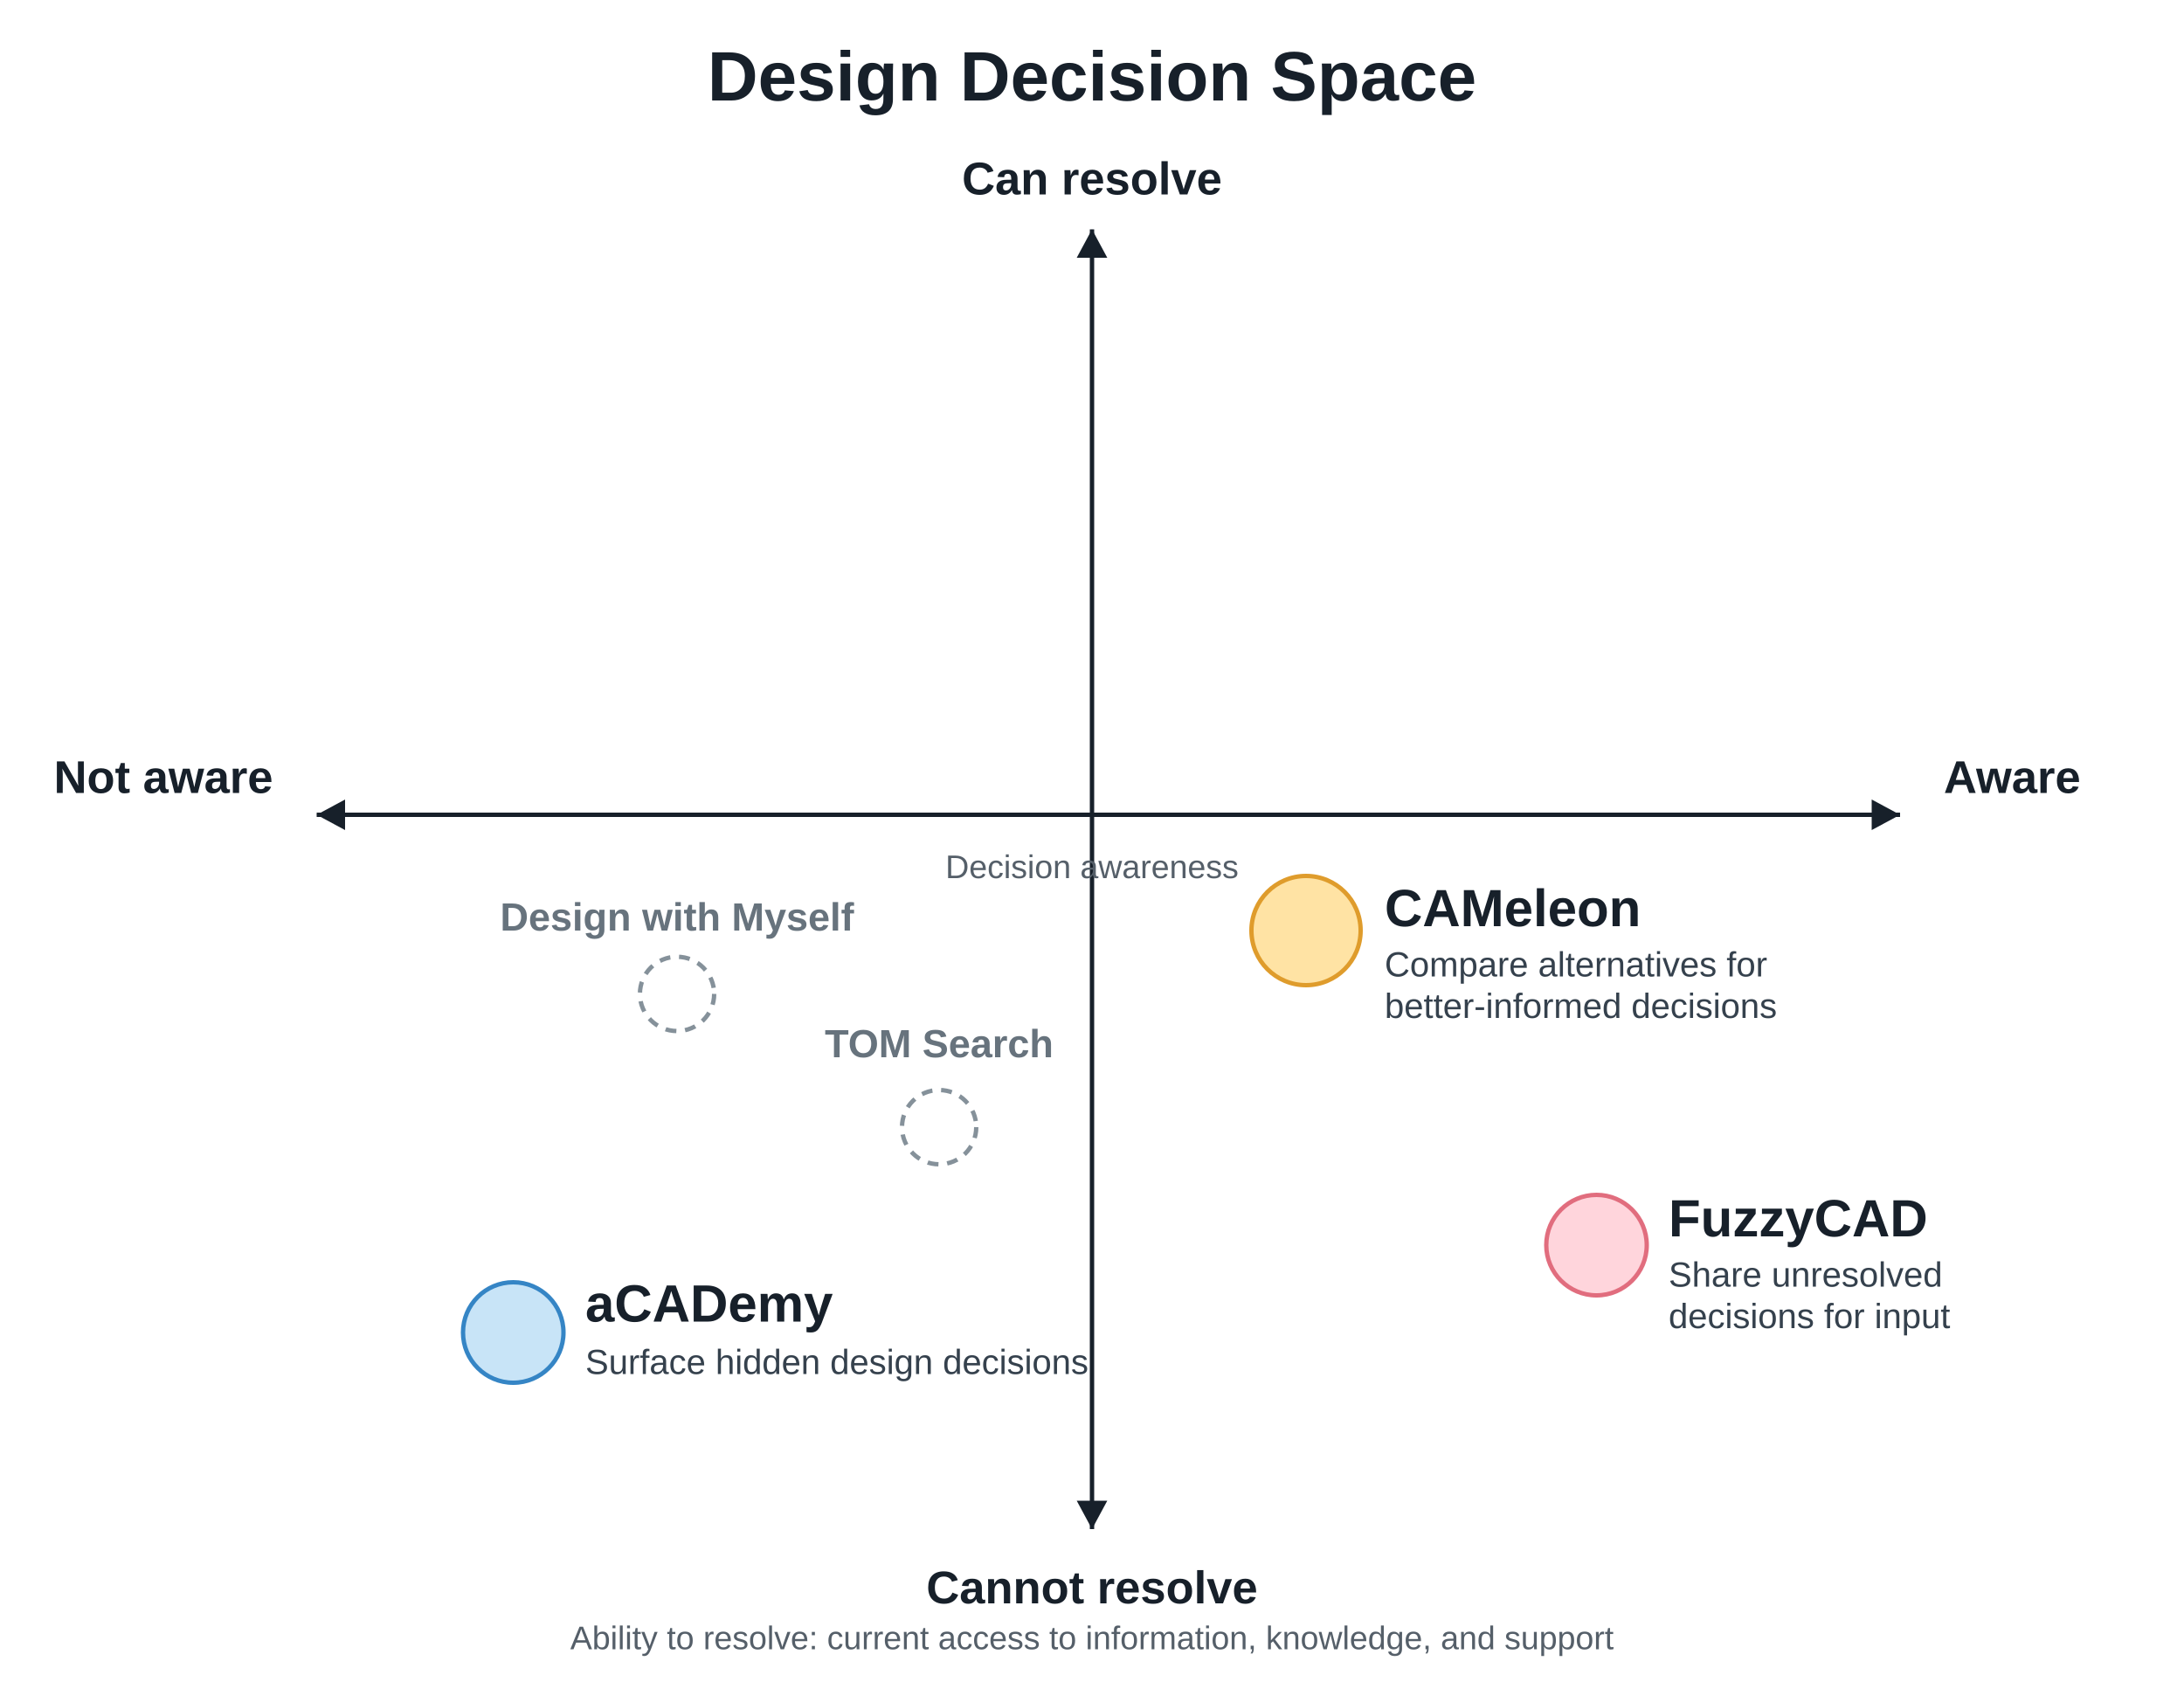
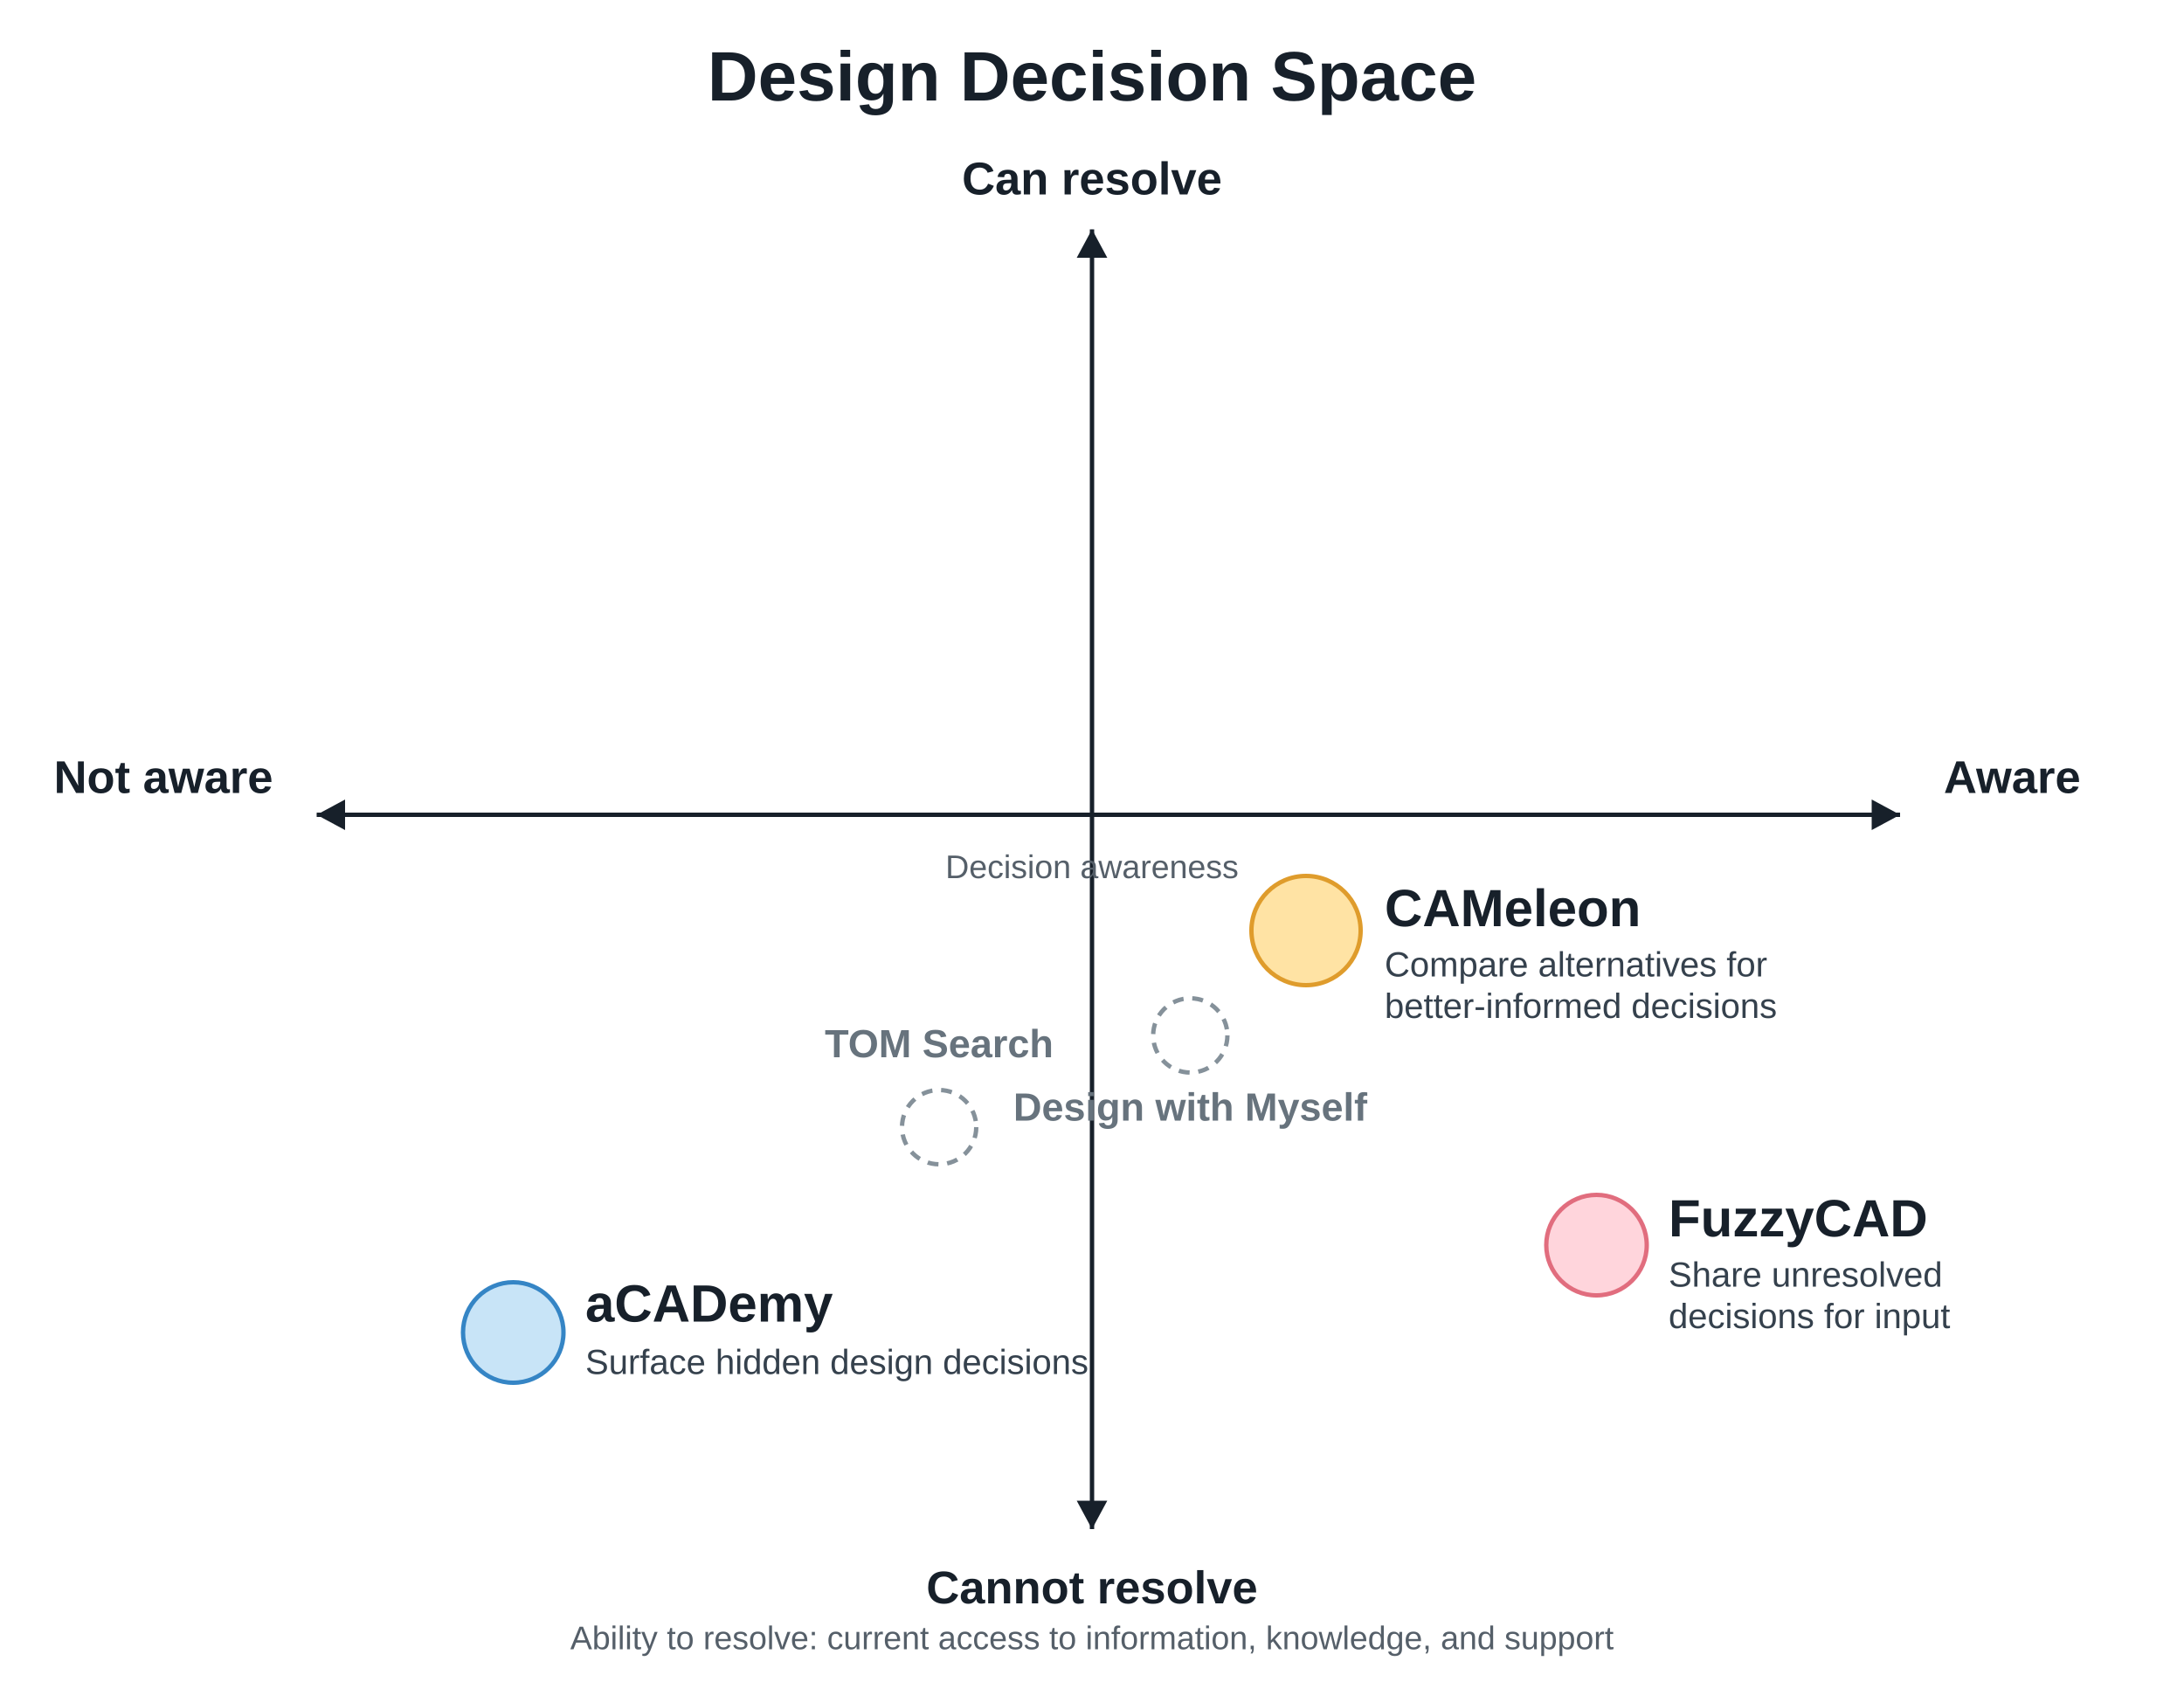
<svg xmlns="http://www.w3.org/2000/svg" viewBox="0 0 1000 770" role="img" aria-labelledby="title description">
  <rect width="1000" height="770" fill="#fff" />
  <g font-family="Arial, Helvetica, sans-serif" fill="#17202a">
    <text x="500" y="46" font-size="32" font-weight="700" text-anchor="middle">Design Decision Space</text>
    <g stroke="#17202a" stroke-width="2" fill="none">
      <path d="M145 373 H870 M500 105 V700" />
      <path d="M145 373 l13 -7 v14 z M870 373 l-13 -7 v14 z M500 105 l-7 13 h14 z M500 700 l-7 -13 h14 z" fill="#17202a" stroke="none" />
    </g>
    <g font-size="21" font-weight="700">
      <text x="500" y="89" text-anchor="middle">Can resolve</text>
      <text x="500" y="734" text-anchor="middle">Cannot resolve</text>
      <text x="125" y="363" text-anchor="end">Not aware</text>
      <text x="890" y="363">Aware</text>
    </g>
    <g font-size="15" fill="#555f69">
      <text x="500" y="755" text-anchor="middle">Ability to resolve: current access to information, knowledge, and support</text>
      <text x="500" y="402" text-anchor="middle">Decision awareness</text>
    </g>
    <circle cx="235" cy="610" r="23" fill="#c8e4f7" stroke="#3585c5" stroke-width="2" />
    <text x="268" y="605" font-size="24" font-weight="700">aCADemy</text>
    <text x="268" y="629" font-size="16" fill="#35414d">Surface hidden design decisions</text>
    <circle cx="598" cy="426" r="25" fill="#ffe3a4" stroke="#df9c2c" stroke-width="2" />
    <text x="634" y="424" font-size="24" font-weight="700">CAMeleon</text>
    <text x="634" y="447" font-size="16" fill="#35414d">Compare alternatives for</text>
    <text x="634" y="466" font-size="16" fill="#35414d">better-informed decisions</text>
    <circle cx="731" cy="570" r="23" fill="#ffd5dc" stroke="#e16d7e" stroke-width="2" />
    <text x="764" y="566" font-size="24" font-weight="700">FuzzyCAD</text>
    <text x="764" y="589" font-size="16" fill="#35414d">Share unresolved</text>
    <text x="764" y="608" font-size="16" fill="#35414d">decisions for input</text>
    <g fill="none" stroke="#85919a" stroke-width="2" stroke-dasharray="5 4">
      <circle cx="430" cy="516" r="17" />
-       <circle cx="310" cy="455" r="17" />
+       <circle cx="545" cy="474" r="17" />
    </g>
    <g fill="#67737d" font-size="18" font-weight="600">
      <text x="430" y="484" text-anchor="middle">TOM Search</text>
-       <text x="310" y="426" text-anchor="middle">Design with Myself</text>
+       <text x="545" y="513" text-anchor="middle">Design with Myself</text>
    </g>
  </g>
</svg>
